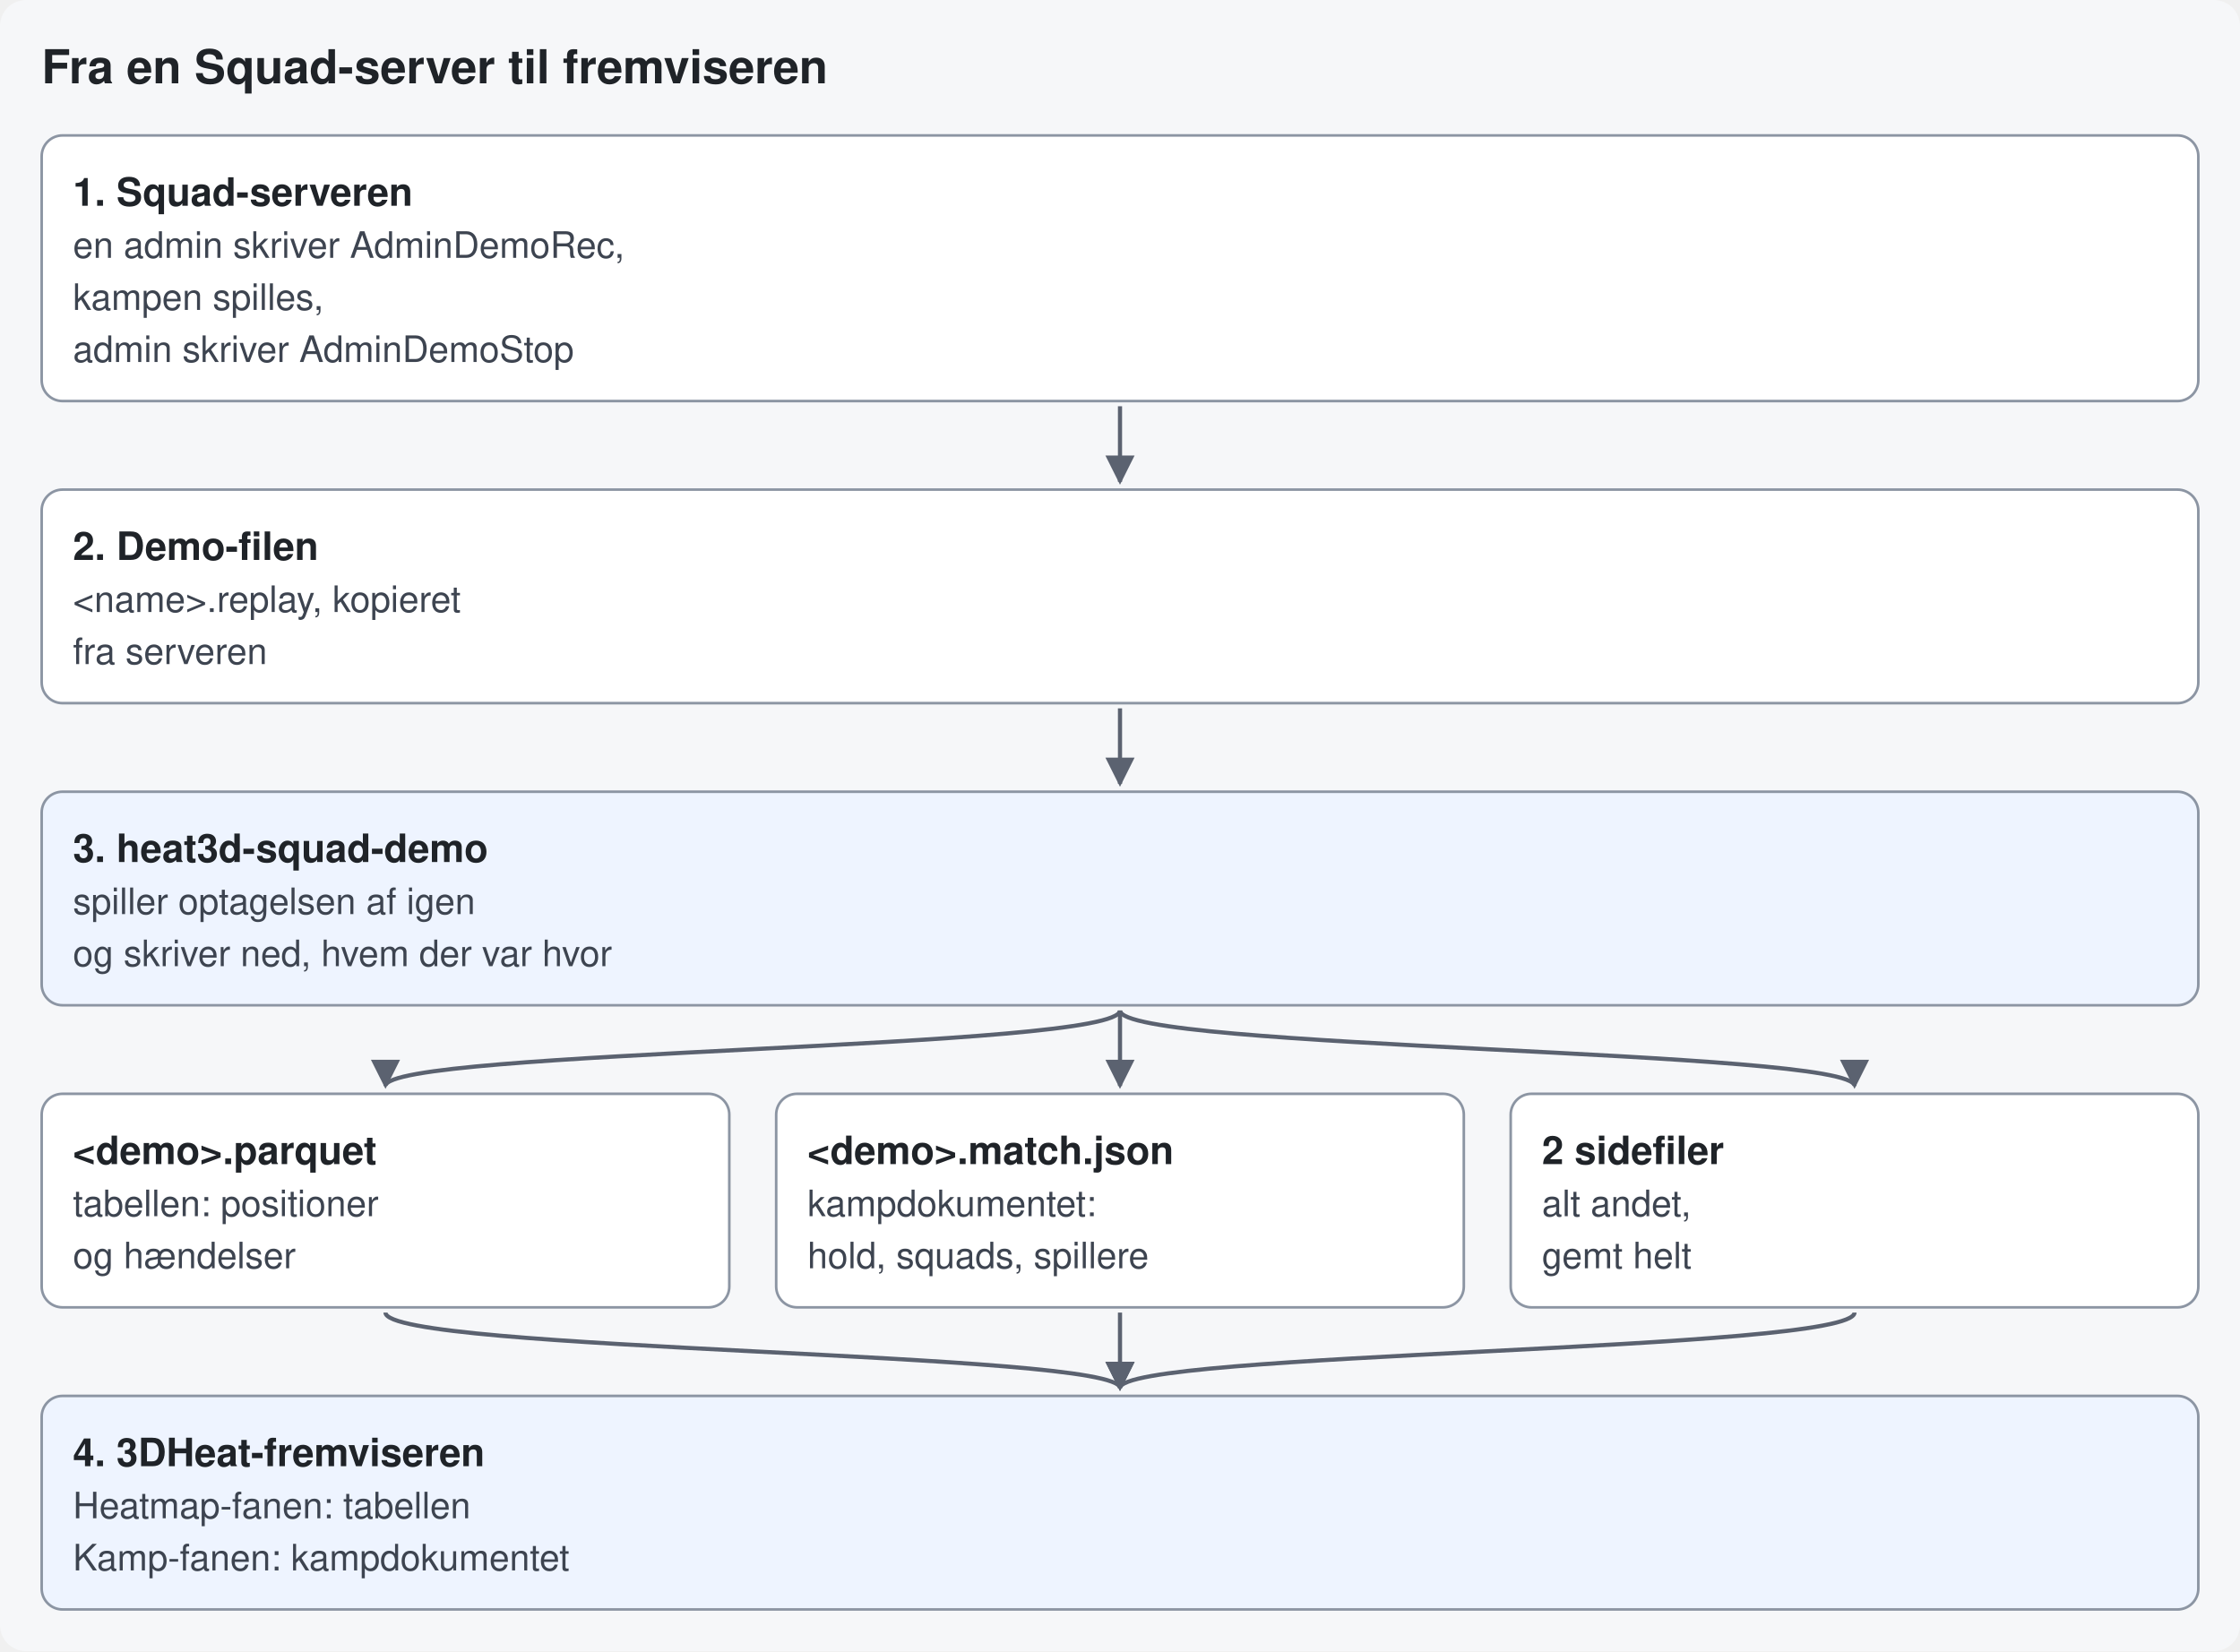
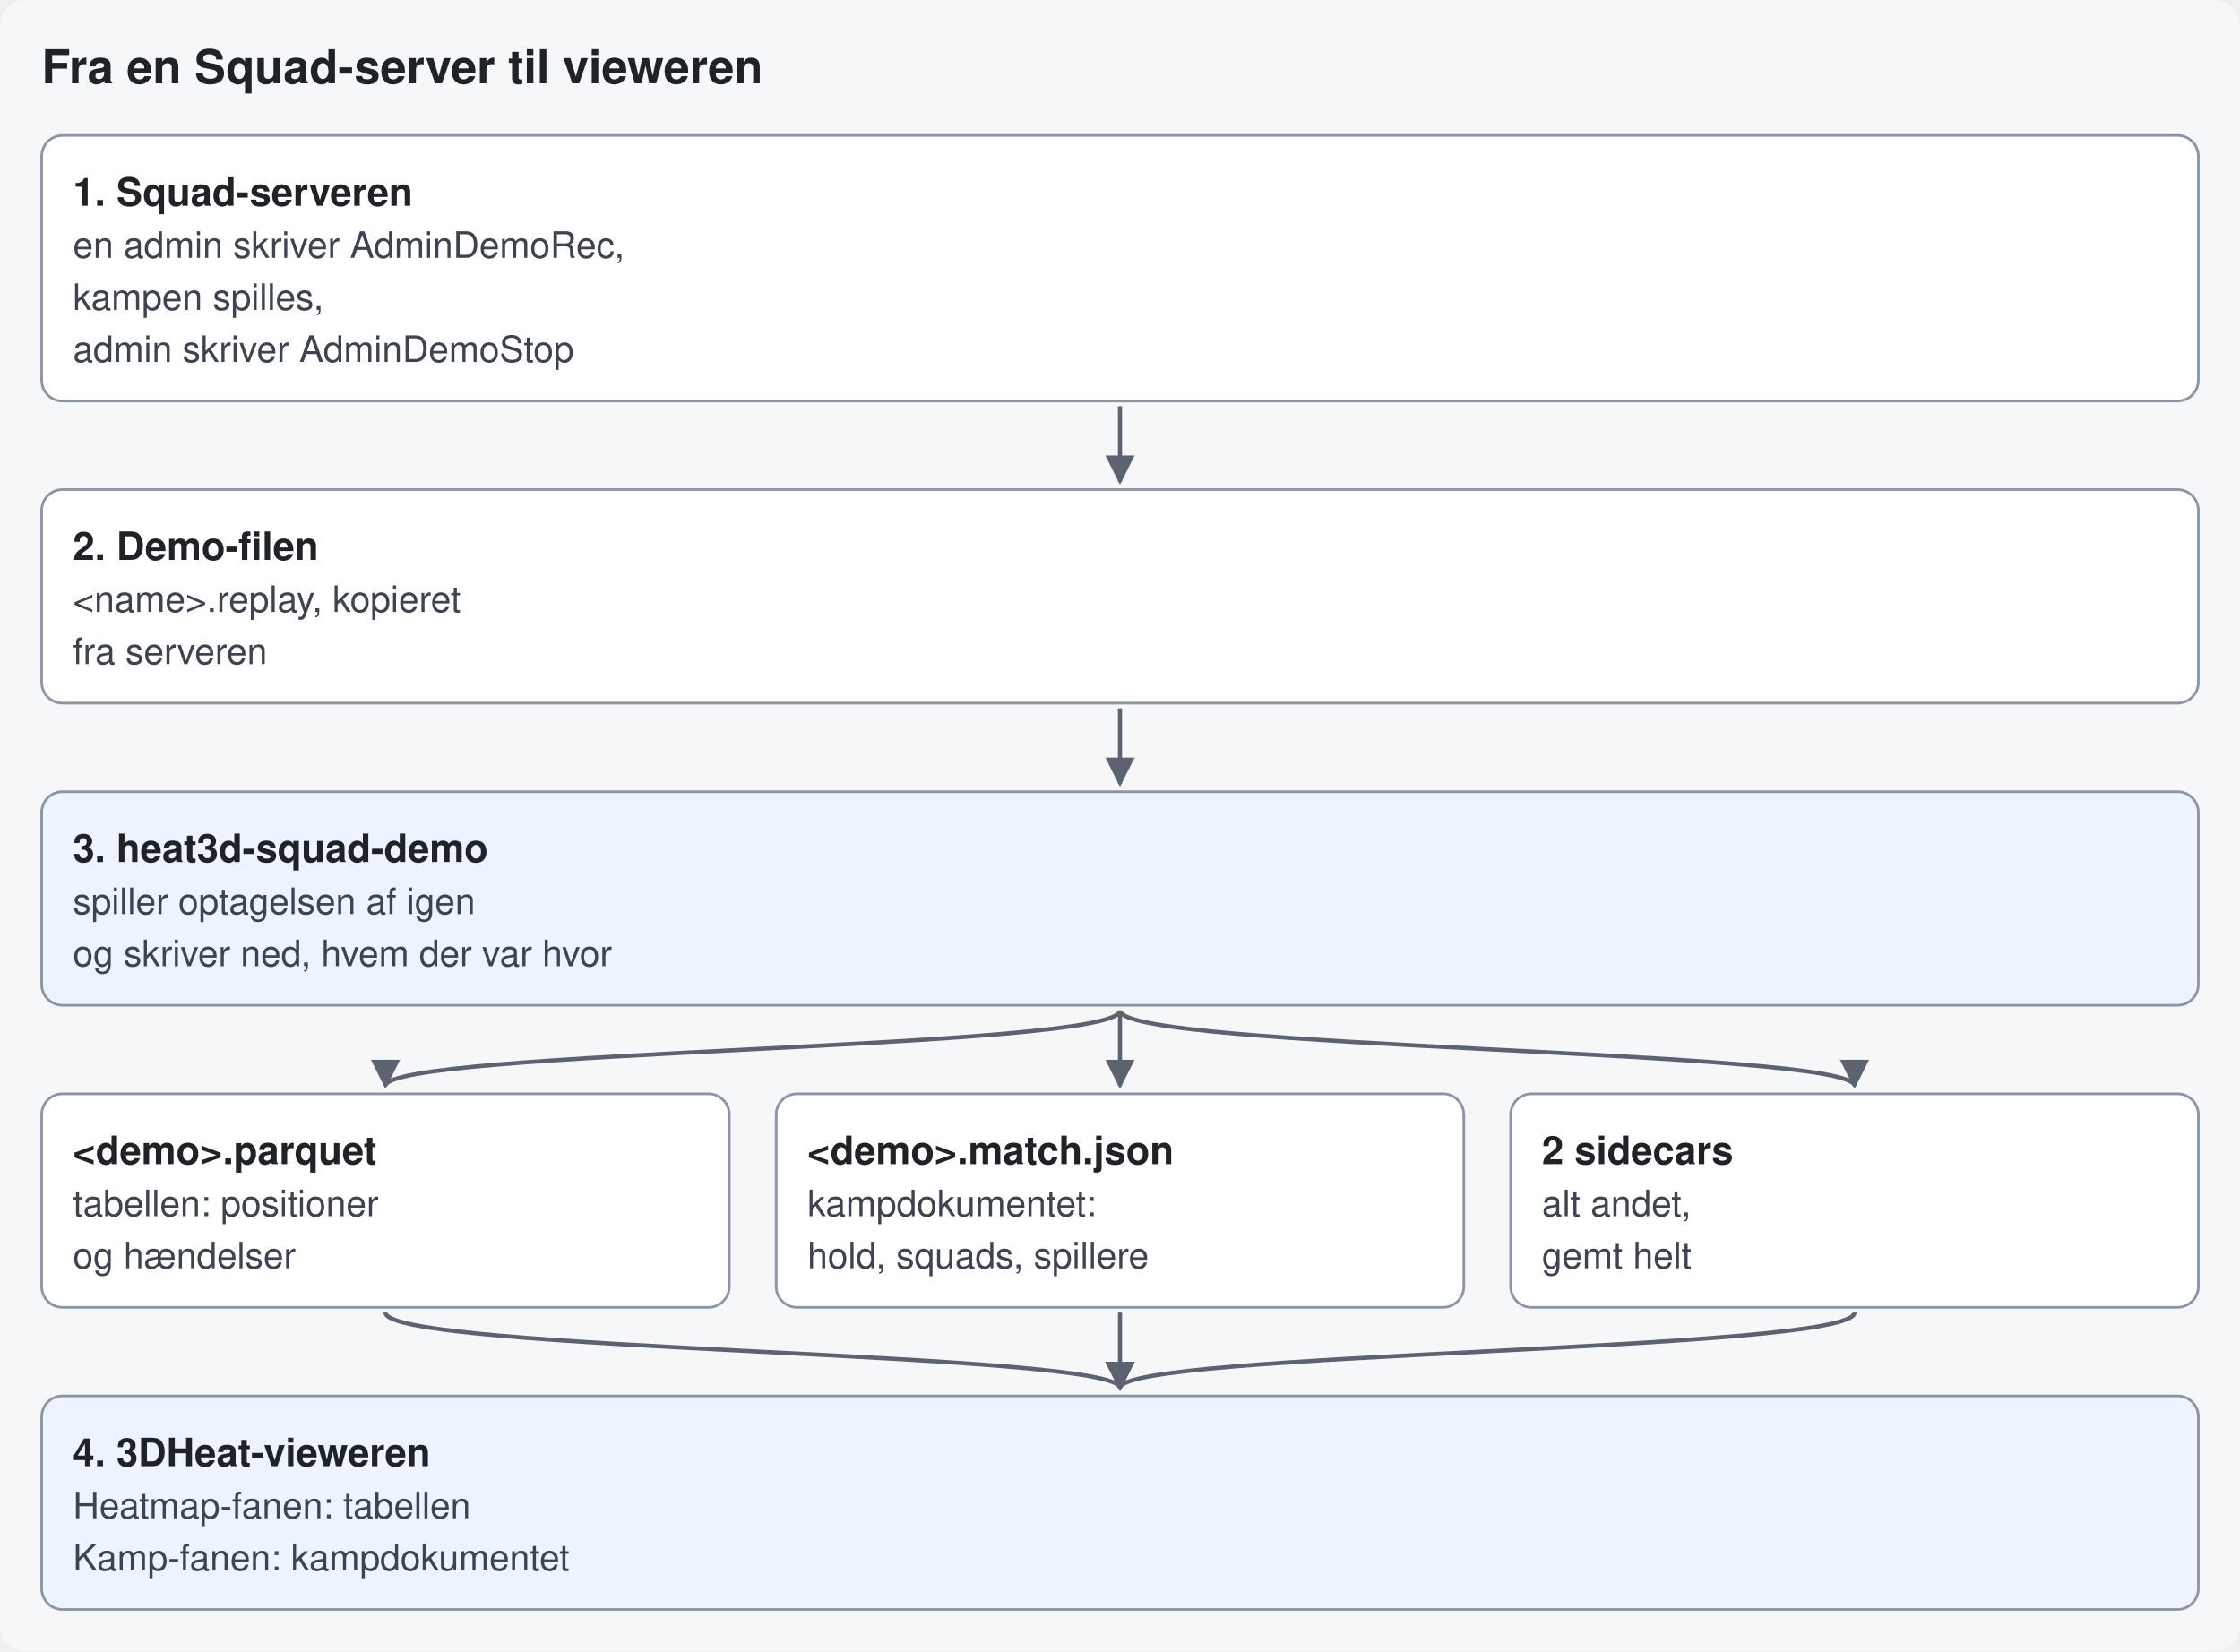
<svg xmlns="http://www.w3.org/2000/svg" width="860" height="634" viewBox="0 0 860 634" font-family="Segoe UI,Helvetica,Arial,sans-serif">
  <defs>
    <marker id="a" viewBox="0 0 10 10" refX="9" refY="5" markerWidth="7" markerHeight="7" orient="auto">
      <path d="M0,0L10,5L0,10z" fill="#5b6270" />
    </marker>
  </defs>
  <rect width="860" height="634" rx="10" fill="#f6f7f9" />
-   <text x="16" y="32" font-size="18" fill="#1f2328" font-weight="600">Fra en Squad-server til fremviseren</text>
+   <text x="16" y="32" font-size="18" fill="#1f2328" font-weight="600">Fra en Squad-server til vieweren</text>
  <rect x="16" y="52" width="828" height="102" rx="8" fill="#ffffff" stroke="#8c95a3" />
  <text x="28" y="79" font-size="15" fill="#1f2328" font-weight="600">1. Squad-serveren</text>
  <text x="28" y="99" font-size="14" fill="#3d4450">en admin skriver AdminDemoRec,</text>
  <text x="28" y="119" font-size="14" fill="#3d4450">kampen spilles,</text>
  <text x="28" y="139" font-size="14" fill="#3d4450">admin skriver AdminDemoStop</text>
  <rect x="16" y="188" width="828" height="82" rx="8" fill="#ffffff" stroke="#8c95a3" />
  <text x="28" y="215" font-size="15" fill="#1f2328" font-weight="600">2. Demo-filen</text>
  <text x="28" y="235" font-size="14" fill="#3d4450">&lt;name&gt;.replay, kopieret</text>
  <text x="28" y="255" font-size="14" fill="#3d4450">fra serveren</text>
  <path d="M430,156 C430,171.0 430,171.0 430,185" fill="none" stroke="#5b6270" stroke-width="1.6" marker-end="url(#a)" />
  <rect x="16" y="304" width="828" height="82" rx="8" fill="#eef4ff" stroke="#8c95a3" />
  <text x="28" y="331" font-size="15" fill="#1f2328" font-weight="600">3. heat3d-squad-demo</text>
  <text x="28" y="351" font-size="14" fill="#3d4450">spiller optagelsen af igen</text>
  <text x="28" y="371" font-size="14" fill="#3d4450">og skriver ned, hvem der var hvor</text>
  <path d="M430,272 C430,287.0 430,287.0 430,301" fill="none" stroke="#5b6270" stroke-width="1.6" marker-end="url(#a)" />
  <rect x="16" y="420" width="264" height="82" rx="8" fill="#ffffff" stroke="#8c95a3" />
  <text x="28" y="447" font-size="15" fill="#1f2328" font-weight="600">&lt;demo&gt;.parquet</text>
  <text x="28" y="467" font-size="14" fill="#3d4450">tabellen: positioner</text>
  <text x="28" y="487" font-size="14" fill="#3d4450">og hændelser</text>
  <rect x="298" y="420" width="264" height="82" rx="8" fill="#ffffff" stroke="#8c95a3" />
  <text x="310" y="447" font-size="15" fill="#1f2328" font-weight="600">&lt;demo&gt;.match.json</text>
  <text x="310" y="467" font-size="14" fill="#3d4450">kampdokumentet:</text>
  <text x="310" y="487" font-size="14" fill="#3d4450">hold, squads, spillere</text>
  <rect x="580" y="420" width="264" height="82" rx="8" fill="#ffffff" stroke="#8c95a3" />
-   <text x="592" y="447" font-size="15" fill="#1f2328" font-weight="600">2 sidefiler</text>
+   <text x="592" y="447" font-size="15" fill="#1f2328" font-weight="600">2 sidecars</text>
  <text x="592" y="467" font-size="14" fill="#3d4450">alt andet,</text>
  <text x="592" y="487" font-size="14" fill="#3d4450">gemt helt</text>
  <path d="M430,388 C430,403.0 148,403.0 148,417" fill="none" stroke="#5b6270" stroke-width="1.6" marker-end="url(#a)" />
  <path d="M430,388 C430,403.0 430,403.0 430,417" fill="none" stroke="#5b6270" stroke-width="1.6" marker-end="url(#a)" />
  <path d="M430,388 C430,403.0 712,403.0 712,417" fill="none" stroke="#5b6270" stroke-width="1.6" marker-end="url(#a)" />
  <rect x="16" y="536" width="828" height="82" rx="8" fill="#eef4ff" stroke="#8c95a3" />
-   <text x="28" y="563" font-size="15" fill="#1f2328" font-weight="600">4. 3DHeat-fremviseren</text>
+   <text x="28" y="563" font-size="15" fill="#1f2328" font-weight="600">4. 3DHeat-vieweren</text>
  <text x="28" y="583" font-size="14" fill="#3d4450">Heatmap-fanen: tabellen</text>
  <text x="28" y="603" font-size="14" fill="#3d4450">Kamp-fanen: kampdokumentet</text>
  <path d="M148,504 C148,519.0 430,519.0 430,533" fill="none" stroke="#5b6270" stroke-width="1.6" marker-end="url(#a)" />
  <path d="M430,504 C430,519.0 430,519.0 430,533" fill="none" stroke="#5b6270" stroke-width="1.6" marker-end="url(#a)" />
  <path d="M712,504 C712,519.0 430,519.0 430,533" fill="none" stroke="#5b6270" stroke-width="1.6" marker-end="url(#a)" />
</svg>
